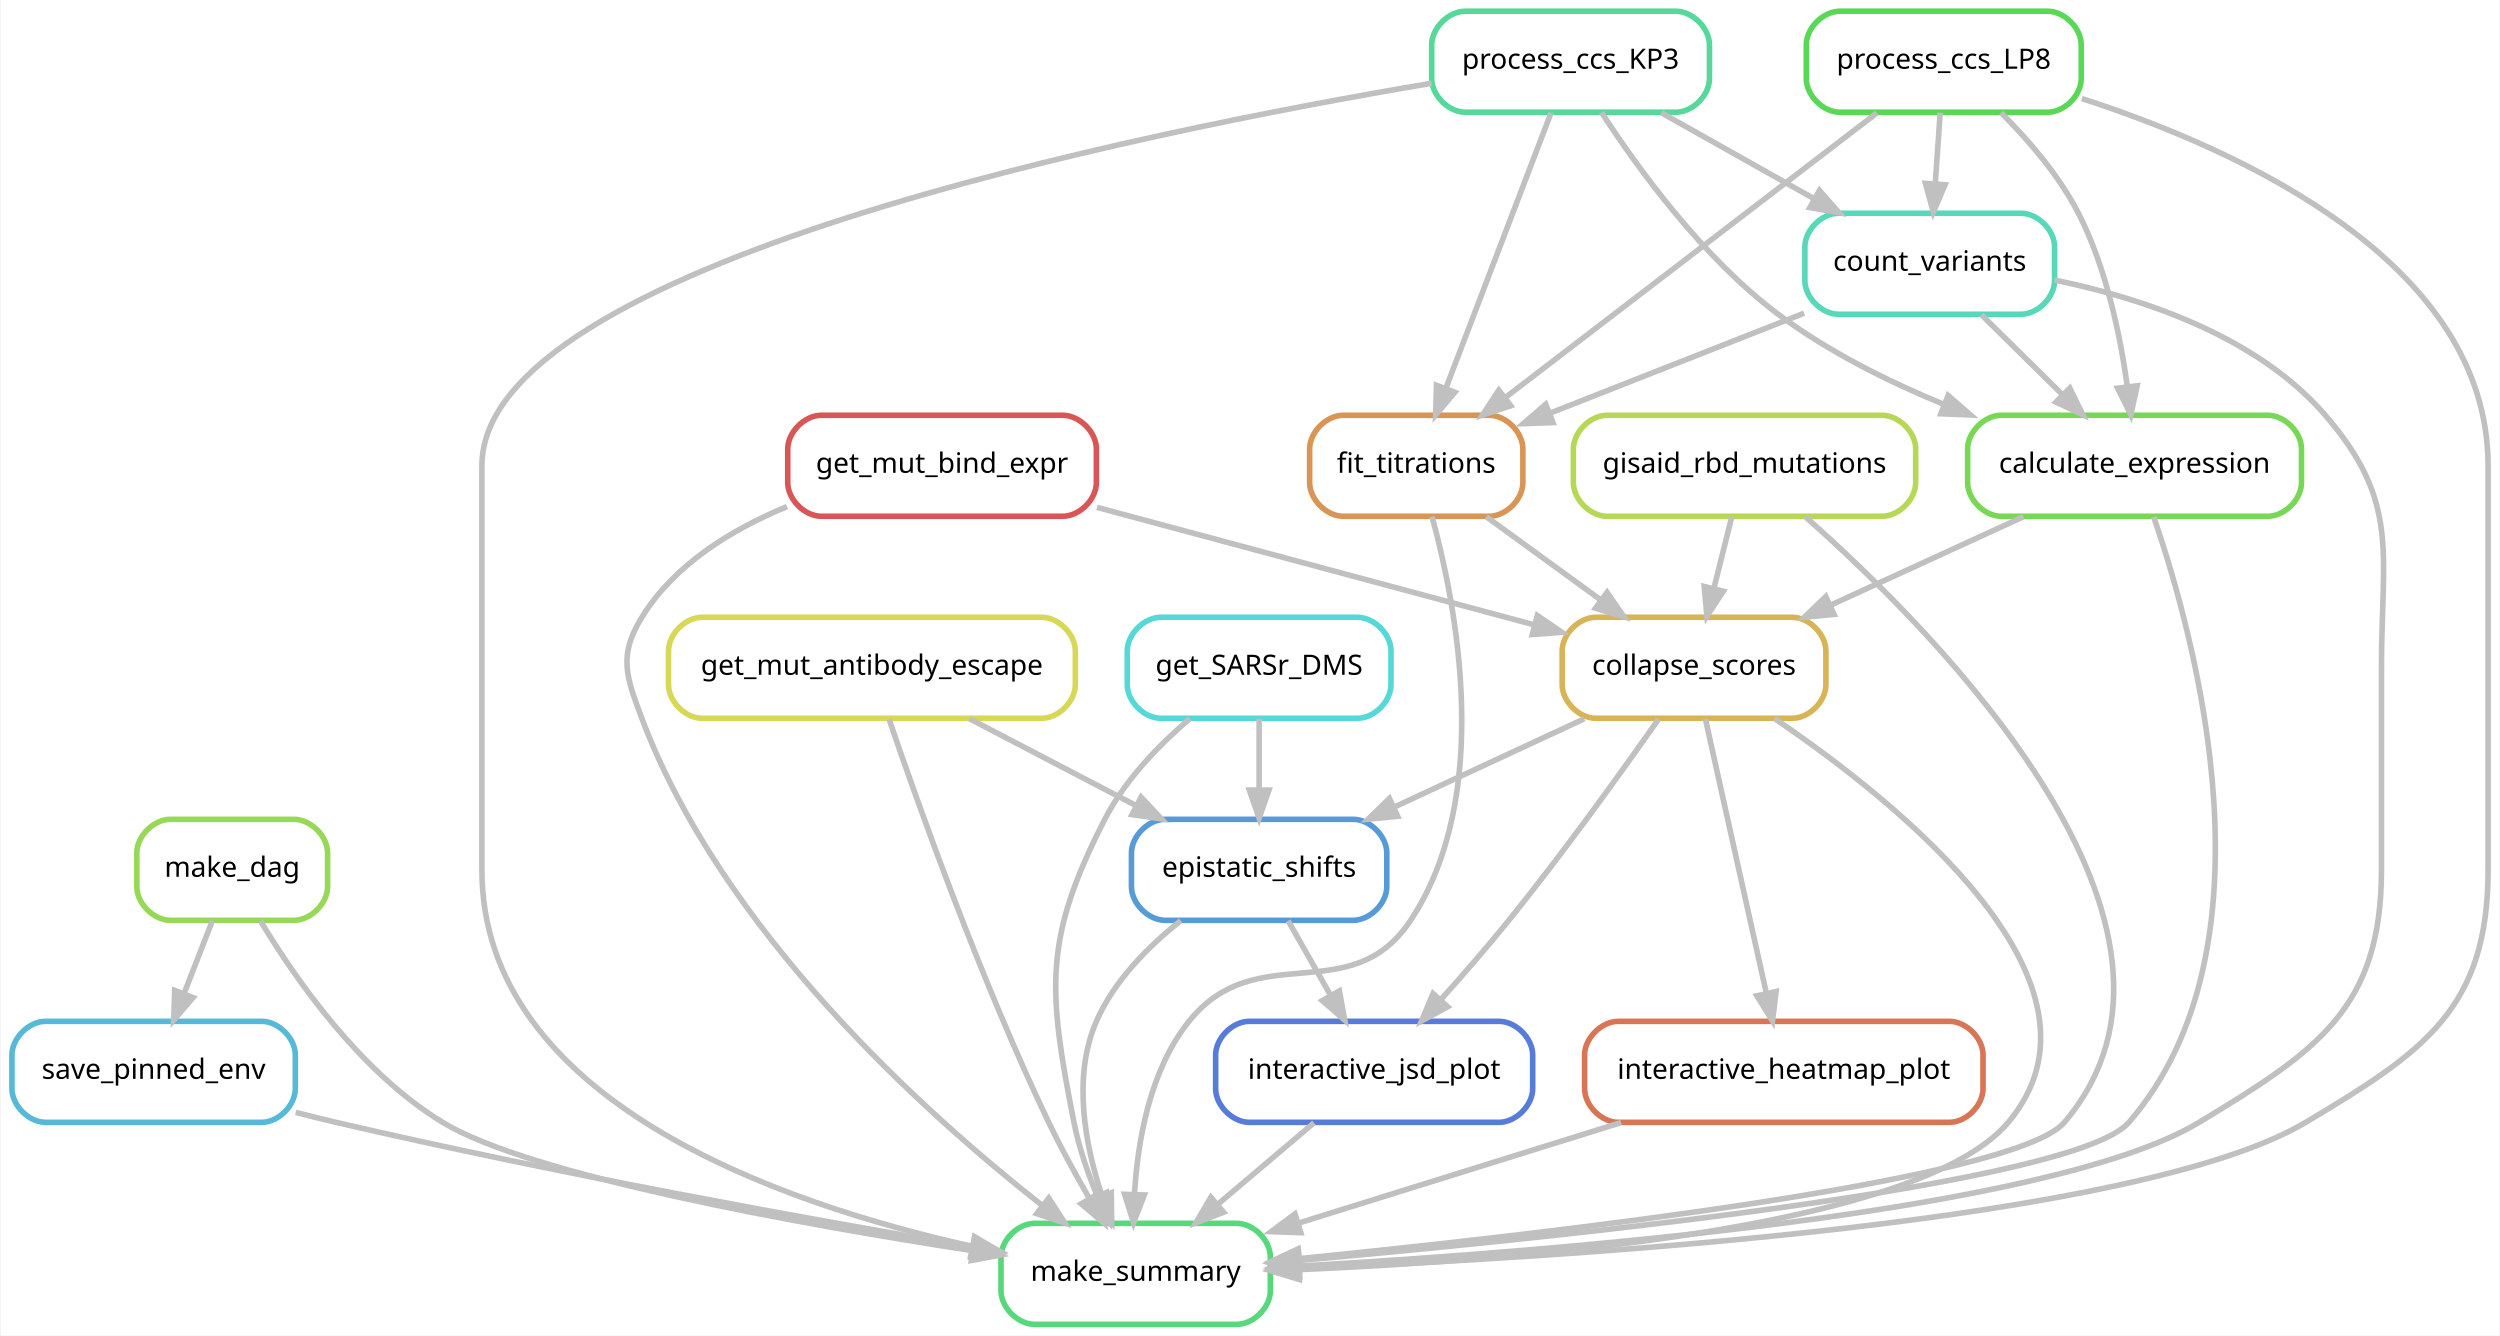
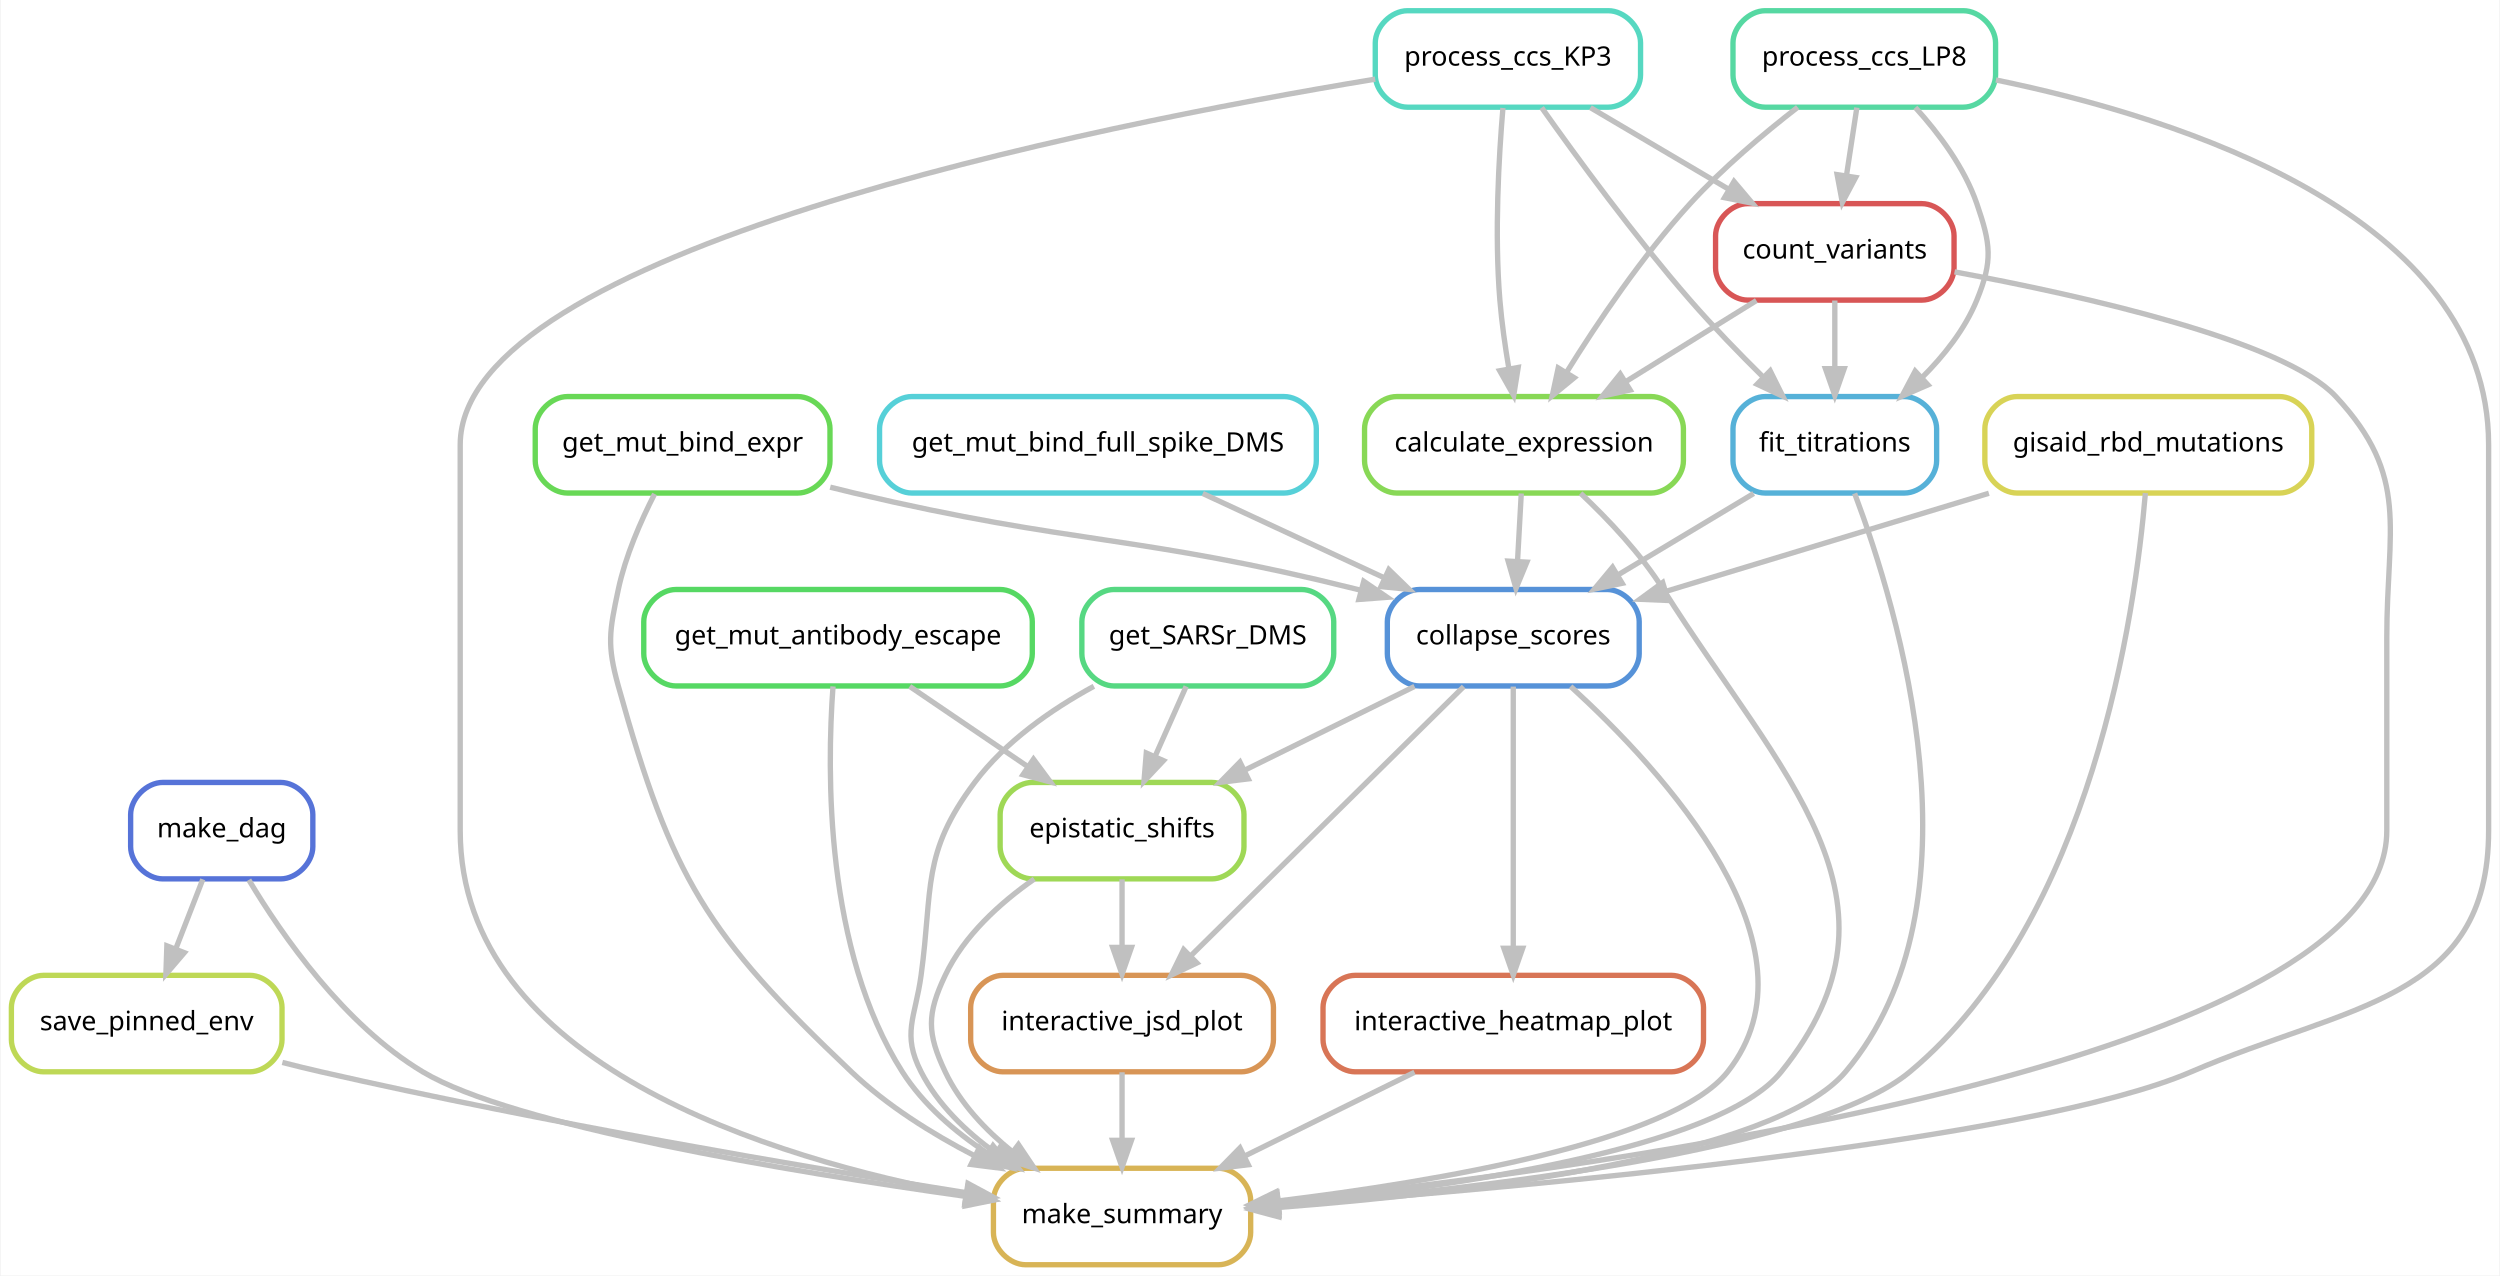
- <svg xmlns="http://www.w3.org/2000/svg" width="891pt" height="476pt" viewBox="0.00 0.00 890.50 476.00">
+ <svg xmlns="http://www.w3.org/2000/svg" width="933pt" height="476pt" viewBox="0.00 0.00 932.50 476.00">
  <g id="graph0" class="graph" transform="scale(1 1) rotate(0) translate(4 472)">
-     <polygon fill="#ffffff" stroke="transparent" points="-4,4 -4,-472 886.5,-472 886.5,4 -4,4" />
+     <polygon fill="#ffffff" stroke="transparent" points="-4,4 -4,-472 928.5,-472 928.5,4 -4,4" />
    <g id="node1" class="node">
-       <path fill="none" stroke="#56d87b" stroke-width="2" d="M436.5,-36C436.5,-36 364.5,-36 364.5,-36 358.5,-36 352.5,-30 352.5,-24 352.5,-24 352.5,-12 352.5,-12 352.5,-6 358.5,0 364.5,0 364.5,0 436.5,0 436.5,0 442.5,0 448.5,-6 448.5,-12 448.5,-12 448.5,-24 448.5,-24 448.5,-30 442.5,-36 436.5,-36" />
-       <text text-anchor="middle" x="400.5" y="-15.5" font-family="sans" font-size="10.00" fill="#000000">make_summary</text>
+       <path fill="none" stroke="#d8b456" stroke-width="2" d="M450.5,-36C450.5,-36 378.5,-36 378.5,-36 372.5,-36 366.5,-30 366.5,-24 366.5,-24 366.5,-12 366.5,-12 366.5,-6 372.5,0 378.5,0 378.5,0 450.5,0 450.5,0 456.5,0 462.5,-6 462.5,-12 462.5,-12 462.5,-24 462.5,-24 462.5,-30 456.5,-36 450.5,-36" />
+       <text text-anchor="middle" x="414.5" y="-15.5" font-family="sans" font-size="10.00" fill="#000000">make_summary</text>
    </g>
    <g id="node2" class="node">
-       <path fill="none" stroke="#97d856" stroke-width="2" d="M100.5,-180C100.5,-180 56.5,-180 56.5,-180 50.5,-180 44.5,-174 44.5,-168 44.5,-168 44.5,-156 44.5,-156 44.5,-150 50.5,-144 56.5,-144 56.5,-144 100.5,-144 100.5,-144 106.5,-144 112.5,-150 112.5,-156 112.5,-156 112.5,-168 112.5,-168 112.5,-174 106.5,-180 100.5,-180" />
+       <path fill="none" stroke="#5673d8" stroke-width="2" d="M100.5,-180C100.5,-180 56.5,-180 56.5,-180 50.5,-180 44.5,-174 44.5,-168 44.5,-168 44.5,-156 44.5,-156 44.5,-150 50.5,-144 56.5,-144 56.5,-144 100.5,-144 100.5,-144 106.5,-144 112.5,-150 112.5,-156 112.5,-156 112.5,-168 112.5,-168 112.5,-174 106.5,-180 100.5,-180" />
      <text text-anchor="middle" x="78.5" y="-159.5" font-family="sans" font-size="10.00" fill="#000000">make_dag</text>
    </g>
    <g id="edge1" class="edge">
-       <path fill="none" stroke="#c0c0c0" stroke-width="2" d="M88.64,-143.693C101.12,-122.951 124.292,-89.733 153.5,-72 184.688,-53.065 279.533,-35.95 342.205,-26.276" />
-       <polygon fill="#c0c0c0" stroke="#c0c0c0" stroke-width="2" points="342.997,-29.696 352.356,-24.731 341.943,-22.776 342.997,-29.696" />
+       <path fill="none" stroke="#c0c0c0" stroke-width="2" d="M88.605,-143.635C101.052,-122.838 124.193,-89.569 153.5,-72 187.028,-51.901 289.992,-34.81 356.13,-25.512" />
+       <polygon fill="#c0c0c0" stroke="#c0c0c0" stroke-width="2" points="356.988,-28.927 366.413,-24.087 356.027,-21.993 356.988,-28.927" />
    </g>
    <g id="node3" class="node">
-       <path fill="none" stroke="#56b9d8" stroke-width="2" d="M89,-108C89,-108 12,-108 12,-108 6,-108 0,-102 0,-96 0,-96 0,-84 0,-84 0,-78 6,-72 12,-72 12,-72 89,-72 89,-72 95,-72 101,-78 101,-84 101,-84 101,-96 101,-96 101,-102 95,-108 89,-108" />
+       <path fill="none" stroke="#bed856" stroke-width="2" d="M89,-108C89,-108 12,-108 12,-108 6,-108 0,-102 0,-96 0,-96 0,-84 0,-84 0,-78 6,-72 12,-72 12,-72 89,-72 89,-72 95,-72 101,-78 101,-84 101,-84 101,-96 101,-96 101,-102 95,-108 89,-108" />
      <text text-anchor="middle" x="50.5" y="-87.5" font-family="sans" font-size="10.00" fill="#000000">save_pinned_env</text>
    </g>
    <g id="edge16" class="edge">
      <path fill="none" stroke="#c0c0c0" stroke-width="2" d="M71.434,-143.831C68.374,-135.962 64.722,-126.571 61.332,-117.853" />
      <polygon fill="#c0c0c0" stroke="#c0c0c0" stroke-width="2" points="64.547,-116.465 57.661,-108.413 58.023,-119.002 64.547,-116.465" />
    </g>
    <g id="edge2" class="edge">
-       <path fill="none" stroke="#c0c0c0" stroke-width="2" d="M101.138,-75.54C105.979,-74.29 110.824,-73.088 115.5,-72 193.465,-53.852 284.49,-37.421 342.297,-27.573" />
-       <polygon fill="#c0c0c0" stroke="#c0c0c0" stroke-width="2" points="343.066,-30.992 352.34,-25.871 341.896,-24.091 343.066,-30.992" />
+       <path fill="none" stroke="#c0c0c0" stroke-width="2" d="M101.128,-75.498C105.971,-74.256 110.82,-73.068 115.5,-72 198.509,-53.052 295.709,-36.531 356.204,-26.908" />
+       <polygon fill="#c0c0c0" stroke="#c0c0c0" stroke-width="2" points="356.994,-30.327 366.325,-25.308 355.901,-23.413 356.994,-30.327" />
    </g>
    <g id="node4" class="node">
-       <path fill="none" stroke="#d85656" stroke-width="2" d="M374.5,-324C374.5,-324 288.5,-324 288.5,-324 282.5,-324 276.5,-318 276.5,-312 276.5,-312 276.5,-300 276.5,-300 276.5,-294 282.5,-288 288.5,-288 288.5,-288 374.5,-288 374.5,-288 380.5,-288 386.5,-294 386.5,-300 386.5,-300 386.5,-312 386.5,-312 386.5,-318 380.5,-324 374.5,-324" />
-       <text text-anchor="middle" x="331.5" y="-303.5" font-family="sans" font-size="10.00" fill="#000000">get_mut_bind_expr</text>
+       <path fill="none" stroke="#68d856" stroke-width="2" d="M293.5,-324C293.5,-324 207.5,-324 207.5,-324 201.5,-324 195.5,-318 195.5,-312 195.5,-312 195.5,-300 195.5,-300 195.5,-294 201.5,-288 207.5,-288 207.5,-288 293.5,-288 293.5,-288 299.5,-288 305.5,-294 305.5,-300 305.5,-300 305.5,-312 305.5,-312 305.5,-318 299.5,-324 293.5,-324" />
+       <text text-anchor="middle" x="250.5" y="-303.5" font-family="sans" font-size="10.00" fill="#000000">get_mut_bind_expr</text>
    </g>
    <g id="edge3" class="edge">
-       <path fill="none" stroke="#c0c0c0" stroke-width="2" d="M276.25,-291.454C256.393,-283.271 236.061,-270.784 224.5,-252 216.114,-238.374 218.872,-230.978 224.5,-216 252.784,-140.724 324.531,-75.912 367.178,-42.385" />
-       <polygon fill="#c0c0c0" stroke="#c0c0c0" stroke-width="2" points="369.531,-44.99 375.298,-36.102 365.248,-39.453 369.531,-44.99" />
+       <path fill="none" stroke="#c0c0c0" stroke-width="2" d="M240.044,-287.661C234.854,-277.503 229.141,-264.444 226.5,-252 223.179,-236.349 222.206,-231.413 226.5,-216 246.57,-143.97 259.258,-123.467 313.5,-72 326.703,-59.472 343.377,-49 359.352,-40.714" />
+       <polygon fill="#c0c0c0" stroke="#c0c0c0" stroke-width="2" points="361.252,-43.678 368.645,-36.089 358.133,-37.411 361.252,-43.678" />
    </g>
    <g id="node12" class="node">
-       <path fill="none" stroke="#d8b456" stroke-width="2" d="M634.5,-252C634.5,-252 564.5,-252 564.5,-252 558.5,-252 552.5,-246 552.5,-240 552.5,-240 552.5,-228 552.5,-228 552.5,-222 558.5,-216 564.5,-216 564.5,-216 634.5,-216 634.5,-216 640.5,-216 646.5,-222 646.5,-228 646.5,-228 646.5,-240 646.5,-240 646.5,-246 640.5,-252 634.5,-252" />
-       <text text-anchor="middle" x="599.5" y="-231.5" font-family="sans" font-size="10.00" fill="#000000">collapse_scores</text>
+       <path fill="none" stroke="#5692d8" stroke-width="2" d="M595.5,-252C595.5,-252 525.5,-252 525.5,-252 519.5,-252 513.5,-246 513.5,-240 513.5,-240 513.5,-228 513.5,-228 513.5,-222 519.5,-216 525.5,-216 525.5,-216 595.5,-216 595.5,-216 601.5,-216 607.5,-222 607.5,-228 607.5,-228 607.5,-240 607.5,-240 607.5,-246 601.5,-252 595.5,-252" />
+       <text text-anchor="middle" x="560.5" y="-231.5" font-family="sans" font-size="10.00" fill="#000000">collapse_scores</text>
    </g>
    <g id="edge27" class="edge">
-       <path fill="none" stroke="#c0c0c0" stroke-width="2" d="M386.705,-291.169C432.244,-278.935 496.613,-261.641 542.609,-249.284" />
-       <polygon fill="#c0c0c0" stroke="#c0c0c0" stroke-width="2" points="543.673,-252.623 552.422,-246.648 541.856,-245.862 543.673,-252.623" />
+       <path fill="none" stroke="#c0c0c0" stroke-width="2" d="M305.581,-290.188C308.591,-289.424 311.579,-288.689 314.5,-288 397.301,-268.466 419.968,-272.64 502.5,-252 502.836,-251.916 503.172,-251.831 503.51,-251.746" />
+       <polygon fill="#c0c0c0" stroke="#c0c0c0" stroke-width="2" points="504.706,-255.049 513.46,-249.081 502.895,-248.287 504.706,-255.049" />
    </g>
    <g id="node5" class="node">
-       <path fill="none" stroke="#d6d856" stroke-width="2" d="M367,-252C367,-252 246,-252 246,-252 240,-252 234,-246 234,-240 234,-240 234,-228 234,-228 234,-222 240,-216 246,-216 246,-216 367,-216 367,-216 373,-216 379,-222 379,-228 379,-228 379,-240 379,-240 379,-246 373,-252 367,-252" />
-       <text text-anchor="middle" x="306.5" y="-231.5" font-family="sans" font-size="10.00" fill="#000000">get_mut_antibody_escape</text>
+       <path fill="none" stroke="#56d863" stroke-width="2" d="M369,-252C369,-252 248,-252 248,-252 242,-252 236,-246 236,-240 236,-240 236,-228 236,-228 236,-222 242,-216 248,-216 248,-216 369,-216 369,-216 375,-216 381,-222 381,-228 381,-228 381,-240 381,-240 381,-246 375,-252 369,-252" />
+       <text text-anchor="middle" x="308.5" y="-231.5" font-family="sans" font-size="10.00" fill="#000000">get_mut_antibody_escape</text>
    </g>
    <g id="edge4" class="edge">
-       <path fill="none" stroke="#c0c0c0" stroke-width="2" d="M312.624,-215.645C323.002,-185.211 345.287,-122.638 369.5,-72 373.815,-62.976 379.06,-53.42 384,-44.897" />
-       <polygon fill="#c0c0c0" stroke="#c0c0c0" stroke-width="2" points="387.109,-46.516 389.182,-36.126 381.082,-42.956 387.109,-46.516" />
+       <path fill="none" stroke="#c0c0c0" stroke-width="2" d="M306.633,-215.829C304.293,-184.014 303.603,-117.306 332.5,-72 340.318,-59.742 352.03,-49.657 364.173,-41.659" />
+       <polygon fill="#c0c0c0" stroke="#c0c0c0" stroke-width="2" points="366.358,-44.424 373.041,-36.202 362.69,-38.462 366.358,-44.424" />
+     </g>
+     <g id="node15" class="node">
+       <path fill="none" stroke="#9fd856" stroke-width="2" d="M448,-180C448,-180 381,-180 381,-180 375,-180 369,-174 369,-168 369,-168 369,-156 369,-156 369,-150 375,-144 381,-144 381,-144 448,-144 448,-144 454,-144 460,-150 460,-156 460,-156 460,-168 460,-168 460,-174 454,-180 448,-180" />
+       <text text-anchor="middle" x="414.5" y="-159.5" font-family="sans" font-size="10.00" fill="#000000">epistatic_shifts</text>
+     </g>
+     <g id="edge31" class="edge">
+       <path fill="none" stroke="#c0c0c0" stroke-width="2" d="M335.248,-215.831C348.555,-206.793 364.816,-195.748 379.137,-186.02" />
+       <polygon fill="#c0c0c0" stroke="#c0c0c0" stroke-width="2" points="381.455,-188.677 387.76,-180.163 377.522,-182.886 381.455,-188.677" />
+     </g>
+     <g id="node6" class="node">
+       <path fill="none" stroke="#56d882" stroke-width="2" d="M481.5,-252C481.5,-252 411.5,-252 411.5,-252 405.5,-252 399.5,-246 399.5,-240 399.5,-240 399.5,-228 399.5,-228 399.5,-222 405.5,-216 411.5,-216 411.5,-216 481.5,-216 481.5,-216 487.5,-216 493.5,-222 493.5,-228 493.5,-228 493.5,-240 493.5,-240 493.5,-246 487.5,-252 481.5,-252" />
+       <text text-anchor="middle" x="446.5" y="-231.5" font-family="sans" font-size="10.00" fill="#000000">get_SARSr_DMS</text>
+     </g>
+     <g id="edge5" class="edge">
+       <path fill="none" stroke="#c0c0c0" stroke-width="2" d="M403.984,-215.884C387.977,-207.153 370.907,-195.221 359.5,-180 339.583,-153.423 343.986,-140.907 339.5,-108 337.339,-92.147 332.206,-86.24 339.5,-72 345.737,-59.824 356.139,-49.768 367.241,-41.771" />
+       <polygon fill="#c0c0c0" stroke="#c0c0c0" stroke-width="2" points="369.432,-44.517 375.809,-36.056 365.547,-38.694 369.432,-44.517" />
+     </g>
+     <g id="edge32" class="edge">
+       <path fill="none" stroke="#c0c0c0" stroke-width="2" d="M438.425,-215.831C434.89,-207.877 430.664,-198.369 426.754,-189.572" />
+       <polygon fill="#c0c0c0" stroke="#c0c0c0" stroke-width="2" points="429.943,-188.13 422.684,-180.413 423.547,-190.973 429.943,-188.13" />
+     </g>
+     <g id="node7" class="node">
+       <path fill="none" stroke="#56d8c1" stroke-width="2" d="M596,-468C596,-468 521,-468 521,-468 515,-468 509,-462 509,-456 509,-456 509,-444 509,-444 509,-438 515,-432 521,-432 521,-432 596,-432 596,-432 602,-432 608,-438 608,-444 608,-444 608,-456 608,-456 608,-462 602,-468 596,-468" />
+       <text text-anchor="middle" x="558.5" y="-447.5" font-family="sans" font-size="10.00" fill="#000000">process_ccs_KP3</text>
+     </g>
+     <g id="edge6" class="edge">
+       <path fill="none" stroke="#c0c0c0" stroke-width="2" d="M508.98,-442.467C403.767,-425.066 167.5,-377.978 167.5,-306 167.5,-306 167.5,-306 167.5,-162 167.5,-75.007 283.262,-39.636 356.286,-25.977" />
+       <polygon fill="#c0c0c0" stroke="#c0c0c0" stroke-width="2" points="357.06,-29.394 366.29,-24.191 355.83,-22.503 357.06,-29.394" />
+     </g>
+     <g id="node9" class="node">
+       <path fill="none" stroke="#d85656" stroke-width="2" d="M713,-396C713,-396 648,-396 648,-396 642,-396 636,-390 636,-384 636,-384 636,-372 636,-372 636,-366 642,-360 648,-360 648,-360 713,-360 713,-360 719,-360 725,-366 725,-372 725,-372 725,-384 725,-384 725,-390 719,-396 713,-396" />
+       <text text-anchor="middle" x="680.5" y="-375.5" font-family="sans" font-size="10.00" fill="#000000">count_variants</text>
+     </g>
+     <g id="edge17" class="edge">
+       <path fill="none" stroke="#c0c0c0" stroke-width="2" d="M589.286,-431.831C604.89,-422.622 624.024,-411.33 640.73,-401.471" />
+       <polygon fill="#c0c0c0" stroke="#c0c0c0" stroke-width="2" points="642.891,-404.26 649.724,-396.163 639.333,-398.231 642.891,-404.26" />
+     </g>
+     <g id="node10" class="node">
+       <path fill="none" stroke="#56b1d8" stroke-width="2" d="M706.5,-324C706.5,-324 654.5,-324 654.5,-324 648.5,-324 642.5,-318 642.5,-312 642.5,-312 642.5,-300 642.5,-300 642.5,-294 648.5,-288 654.5,-288 654.5,-288 706.5,-288 706.5,-288 712.5,-288 718.5,-294 718.5,-300 718.5,-300 718.5,-312 718.5,-312 718.5,-318 712.5,-324 706.5,-324" />
+       <text text-anchor="middle" x="680.5" y="-303.5" font-family="sans" font-size="10.00" fill="#000000">fit_titrations</text>
+     </g>
+     <g id="edge19" class="edge">
+       <path fill="none" stroke="#c0c0c0" stroke-width="2" d="M571.091,-431.842C584.241,-413.248 605.8,-383.782 626.5,-360 635.001,-350.234 644.874,-340.061 653.835,-331.212" />
+       <polygon fill="#c0c0c0" stroke="#c0c0c0" stroke-width="2" points="656.383,-333.616 661.098,-324.129 651.496,-328.605 656.383,-333.616" />
+     </g>
+     <g id="node11" class="node">
+       <path fill="none" stroke="#88d856" stroke-width="2" d="M612,-324C612,-324 517,-324 517,-324 511,-324 505,-318 505,-312 505,-312 505,-300 505,-300 505,-294 511,-288 517,-288 517,-288 612,-288 612,-288 618,-288 624,-294 624,-300 624,-300 624,-312 624,-312 624,-318 618,-324 612,-324" />
+       <text text-anchor="middle" x="564.5" y="-303.5" font-family="sans" font-size="10.00" fill="#000000">calculate_expression</text>
+     </g>
+     <g id="edge22" class="edge">
+       <path fill="none" stroke="#c0c0c0" stroke-width="2" d="M556.651,-431.698C555.104,-413.491 553.45,-384.773 555.5,-360 556.194,-351.608 557.486,-342.558 558.879,-334.309" />
+       <polygon fill="#c0c0c0" stroke="#c0c0c0" stroke-width="2" points="562.335,-334.861 560.659,-324.4 555.446,-333.623 562.335,-334.861" />
+     </g>
+     <g id="node8" class="node">
+       <path fill="none" stroke="#56d8a2" stroke-width="2" d="M728.5,-468C728.5,-468 654.5,-468 654.5,-468 648.5,-468 642.5,-462 642.5,-456 642.5,-456 642.5,-444 642.5,-444 642.5,-438 648.5,-432 654.5,-432 654.5,-432 728.5,-432 728.5,-432 734.5,-432 740.5,-438 740.5,-444 740.5,-444 740.5,-456 740.5,-456 740.5,-462 734.5,-468 728.5,-468" />
+       <text text-anchor="middle" x="691.5" y="-447.5" font-family="sans" font-size="10.00" fill="#000000">process_ccs_LP8</text>
+     </g>
+     <g id="edge7" class="edge">
+       <path fill="none" stroke="#c0c0c0" stroke-width="2" d="M740.629,-442.152C808.988,-428.115 924.5,-391.715 924.5,-306 924.5,-306 924.5,-306 924.5,-162 924.5,-98.488 871.801,-97.195 813.5,-72 753.524,-46.081 568.38,-29.221 472.852,-22.011" />
+       <polygon fill="#c0c0c0" stroke="#c0c0c0" stroke-width="2" points="473.009,-18.513 462.777,-21.261 472.49,-25.493 473.009,-18.513" />
+     </g>
+     <g id="edge18" class="edge">
+       <path fill="none" stroke="#c0c0c0" stroke-width="2" d="M688.724,-431.831C687.548,-424.131 686.149,-414.974 684.841,-406.417" />
+       <polygon fill="#c0c0c0" stroke="#c0c0c0" stroke-width="2" points="688.283,-405.77 683.313,-396.413 681.364,-406.827 688.283,-405.77" />
+     </g>
+     <g id="edge20" class="edge">
+       <path fill="none" stroke="#c0c0c0" stroke-width="2" d="M710.55,-431.886C719.357,-422.188 728.875,-409.481 733.5,-396 738.693,-380.866 739.554,-374.81 733.5,-360 729.041,-349.091 721.197,-339.195 712.89,-330.943" />
+       <polygon fill="#c0c0c0" stroke="#c0c0c0" stroke-width="2" points="715.255,-328.364 705.543,-324.13 710.495,-333.497 715.255,-328.364" />
+     </g>
+     <g id="edge23" class="edge">
+       <path fill="none" stroke="#c0c0c0" stroke-width="2" d="M666.641,-431.963C653.902,-422.096 638.574,-409.213 626.5,-396 608.681,-376.5 591.907,-351.593 580.311,-332.926" />
+       <polygon fill="#c0c0c0" stroke="#c0c0c0" stroke-width="2" points="583.251,-331.025 575.052,-324.314 577.277,-334.673 583.251,-331.025" />
+     </g>
+     <g id="edge8" class="edge">
+       <path fill="none" stroke="#c0c0c0" stroke-width="2" d="M725.186,-370.533C774.123,-361.45 848.233,-344.729 867.5,-324 895.332,-294.056 886.5,-274.882 886.5,-234 886.5,-234 886.5,-234 886.5,-162 886.5,-76.482 599.457,-36.771 473.063,-23.431" />
+       <polygon fill="#c0c0c0" stroke="#c0c0c0" stroke-width="2" points="473.101,-19.916 462.794,-22.368 472.381,-26.879 473.101,-19.916" />
+     </g>
+     <g id="edge21" class="edge">
+       <path fill="none" stroke="#c0c0c0" stroke-width="2" d="M680.5,-359.831C680.5,-352.131 680.5,-342.974 680.5,-334.417" />
+       <polygon fill="#c0c0c0" stroke="#c0c0c0" stroke-width="2" points="684,-334.413 680.5,-324.413 677,-334.413 684,-334.413" />
+     </g>
+     <g id="edge24" class="edge">
+       <path fill="none" stroke="#c0c0c0" stroke-width="2" d="M651.228,-359.831C636.391,-350.622 618.198,-339.33 602.314,-329.471" />
+       <polygon fill="#c0c0c0" stroke="#c0c0c0" stroke-width="2" points="604.105,-326.463 593.762,-324.163 600.413,-332.41 604.105,-326.463" />
+     </g>
+     <g id="edge9" class="edge">
+       <path fill="none" stroke="#c0c0c0" stroke-width="2" d="M687.901,-287.853C704.167,-244.705 737.542,-134.898 684.5,-72 657.844,-40.391 543.921,-26.843 472.845,-21.381" />
+       <polygon fill="#c0c0c0" stroke="#c0c0c0" stroke-width="2" points="472.915,-17.876 462.685,-20.632 472.4,-24.857 472.915,-17.876" />
+     </g>
+     <g id="edge25" class="edge">
+       <path fill="none" stroke="#c0c0c0" stroke-width="2" d="M650.219,-287.831C634.87,-278.622 616.05,-267.33 599.618,-257.471" />
+       <polygon fill="#c0c0c0" stroke="#c0c0c0" stroke-width="2" points="601.147,-254.307 590.771,-252.163 597.546,-260.309 601.147,-254.307" />
+     </g>
+     <g id="edge10" class="edge">
+       <path fill="none" stroke="#c0c0c0" stroke-width="2" d="M585.622,-287.9C596.023,-278.113 608.099,-265.32 616.5,-252 660.431,-182.34 712.115,-136.174 660.5,-72 637.381,-43.256 537.879,-28.945 472.72,-22.527" />
+       <polygon fill="#c0c0c0" stroke="#c0c0c0" stroke-width="2" points="472.861,-19.025 462.574,-21.564 472.199,-25.993 472.861,-19.025" />
+     </g>
+     <g id="edge26" class="edge">
+       <path fill="none" stroke="#c0c0c0" stroke-width="2" d="M563.491,-287.831C563.063,-280.131 562.554,-270.974 562.079,-262.417" />
+       <polygon fill="#c0c0c0" stroke="#c0c0c0" stroke-width="2" points="565.572,-262.204 561.523,-252.413 558.583,-262.592 565.572,-262.204" />
+     </g>
+     <g id="edge11" class="edge">
+       <path fill="none" stroke="#c0c0c0" stroke-width="2" d="M581.893,-215.832C616.443,-184.309 677.131,-118.414 640.5,-72 619.946,-45.957 532.506,-31.087 472.615,-23.784" />
+       <polygon fill="#c0c0c0" stroke="#c0c0c0" stroke-width="2" points="472.857,-20.288 462.516,-22.592 472.037,-27.24 472.857,-20.288" />
+     </g>
+     <g id="edge30" class="edge">
+       <path fill="none" stroke="#c0c0c0" stroke-width="2" d="M523.658,-215.831C504.392,-206.33 480.63,-194.612 460.201,-184.537" />
+       <polygon fill="#c0c0c0" stroke="#c0c0c0" stroke-width="2" points="461.594,-181.322 451.077,-180.038 458.498,-187.6 461.594,-181.322" />
+     </g>
+     <g id="node16" class="node">
+       <path fill="none" stroke="#d89556" stroke-width="2" d="M459,-108C459,-108 370,-108 370,-108 364,-108 358,-102 358,-96 358,-96 358,-84 358,-84 358,-78 364,-72 370,-72 370,-72 459,-72 459,-72 465,-72 471,-78 471,-84 471,-84 471,-96 471,-96 471,-102 465,-108 459,-108" />
+       <text text-anchor="middle" x="414.5" y="-87.5" font-family="sans" font-size="10.00" fill="#000000">interactive_jsd_plot</text>
+     </g>
+     <g id="edge33" class="edge">
+       <path fill="none" stroke="#c0c0c0" stroke-width="2" d="M542.009,-215.762C516.229,-190.335 469.377,-144.125 440.209,-115.357" />
+       <polygon fill="#c0c0c0" stroke="#c0c0c0" stroke-width="2" points="442.418,-112.62 432.841,-108.09 437.503,-117.604 442.418,-112.62" />
+     </g>
+     <g id="node17" class="node">
+       <path fill="none" stroke="#d87556" stroke-width="2" d="M619.5,-108C619.5,-108 501.5,-108 501.5,-108 495.5,-108 489.5,-102 489.5,-96 489.5,-96 489.5,-84 489.5,-84 489.5,-78 495.5,-72 501.5,-72 501.5,-72 619.5,-72 619.5,-72 625.5,-72 631.5,-78 631.5,-84 631.5,-84 631.5,-96 631.5,-96 631.5,-102 625.5,-108 619.5,-108" />
+       <text text-anchor="middle" x="560.5" y="-87.5" font-family="sans" font-size="10.00" fill="#000000">interactive_heatmap_plot</text>
+     </g>
+     <g id="edge35" class="edge">
+       <path fill="none" stroke="#c0c0c0" stroke-width="2" d="M560.5,-215.762C560.5,-191.201 560.5,-147.247 560.5,-118.354" />
+       <polygon fill="#c0c0c0" stroke="#c0c0c0" stroke-width="2" points="564,-118.09 560.5,-108.09 557,-118.09 564,-118.09" />
+     </g>
+     <g id="node13" class="node">
+       <path fill="none" stroke="#56d0d8" stroke-width="2" d="M475,-324C475,-324 336,-324 336,-324 330,-324 324,-318 324,-312 324,-312 324,-300 324,-300 324,-294 330,-288 336,-288 336,-288 475,-288 475,-288 481,-288 487,-294 487,-300 487,-300 487,-312 487,-312 487,-318 481,-324 475,-324" />
+       <text text-anchor="middle" x="405.5" y="-303.5" font-family="sans" font-size="10.00" fill="#000000">get_mut_bind_full_spike_DMS</text>
+     </g>
+     <g id="edge28" class="edge">
+       <path fill="none" stroke="#c0c0c0" stroke-width="2" d="M444.613,-287.831C465.251,-278.245 490.748,-266.401 512.567,-256.265" />
+       <polygon fill="#c0c0c0" stroke="#c0c0c0" stroke-width="2" points="514.073,-259.425 521.668,-252.038 511.124,-253.077 514.073,-259.425" />
    </g>
    <g id="node14" class="node">
-       <path fill="none" stroke="#569ad8" stroke-width="2" d="M478,-180C478,-180 411,-180 411,-180 405,-180 399,-174 399,-168 399,-168 399,-156 399,-156 399,-150 405,-144 411,-144 411,-144 478,-144 478,-144 484,-144 490,-150 490,-156 490,-156 490,-168 490,-168 490,-174 484,-180 478,-180" />
-       <text text-anchor="middle" x="444.5" y="-159.5" font-family="sans" font-size="10.00" fill="#000000">epistatic_shifts</text>
-     </g>
-     <g id="edge30" class="edge">
-       <path fill="none" stroke="#c0c0c0" stroke-width="2" d="M341.323,-215.831C359.301,-206.452 381.42,-194.911 400.562,-184.924" />
-       <polygon fill="#c0c0c0" stroke="#c0c0c0" stroke-width="2" points="402.441,-187.892 409.688,-180.163 399.203,-181.685 402.441,-187.892" />
-     </g>
-     <g id="node6" class="node">
-       <path fill="none" stroke="#56d8d8" stroke-width="2" d="M479.5,-252C479.5,-252 409.5,-252 409.5,-252 403.5,-252 397.5,-246 397.5,-240 397.5,-240 397.5,-228 397.5,-228 397.5,-222 403.5,-216 409.5,-216 409.5,-216 479.5,-216 479.5,-216 485.5,-216 491.5,-222 491.5,-228 491.5,-228 491.5,-240 491.5,-240 491.5,-246 485.5,-252 479.5,-252" />
-       <text text-anchor="middle" x="444.5" y="-231.5" font-family="sans" font-size="10.00" fill="#000000">get_SARSr_DMS</text>
-     </g>
-     <g id="edge5" class="edge">
-       <path fill="none" stroke="#c0c0c0" stroke-width="2" d="M419.773,-215.855C408.735,-206.414 396.634,-193.937 389.5,-180 367.516,-137.051 369.225,-119.349 378.5,-72 380.234,-63.146 383.428,-53.912 386.854,-45.636" />
-       <polygon fill="#c0c0c0" stroke="#c0c0c0" stroke-width="2" points="390.076,-47.002 390.909,-36.44 383.672,-44.177 390.076,-47.002" />
-     </g>
-     <g id="edge31" class="edge">
-       <path fill="none" stroke="#c0c0c0" stroke-width="2" d="M444.5,-215.831C444.5,-208.131 444.5,-198.974 444.5,-190.417" />
-       <polygon fill="#c0c0c0" stroke="#c0c0c0" stroke-width="2" points="448,-190.413 444.5,-180.413 441,-190.413 448,-190.413" />
-     </g>
-     <g id="node7" class="node">
-       <path fill="none" stroke="#56d89a" stroke-width="2" d="M593,-468C593,-468 518,-468 518,-468 512,-468 506,-462 506,-456 506,-456 506,-444 506,-444 506,-438 512,-432 518,-432 518,-432 593,-432 593,-432 599,-432 605,-438 605,-444 605,-444 605,-456 605,-456 605,-462 599,-468 593,-468" />
-       <text text-anchor="middle" x="555.5" y="-447.5" font-family="sans" font-size="10.00" fill="#000000">process_ccs_KP3</text>
-     </g>
-     <g id="edge6" class="edge">
-       <path fill="none" stroke="#c0c0c0" stroke-width="2" d="M505.965,-442.329C401.365,-424.731 167.5,-377.402 167.5,-306 167.5,-306 167.5,-306 167.5,-162 167.5,-79.963 273.312,-43.1 342.324,-27.781" />
-       <polygon fill="#c0c0c0" stroke="#c0c0c0" stroke-width="2" points="343.17,-31.179 352.222,-25.674 341.713,-24.333 343.17,-31.179" />
-     </g>
-     <g id="node9" class="node">
-       <path fill="none" stroke="#56d8b9" stroke-width="2" d="M716,-396C716,-396 651,-396 651,-396 645,-396 639,-390 639,-384 639,-384 639,-372 639,-372 639,-366 645,-360 651,-360 651,-360 716,-360 716,-360 722,-360 728,-366 728,-372 728,-372 728,-384 728,-384 728,-390 722,-396 716,-396" />
-       <text text-anchor="middle" x="683.5" y="-375.5" font-family="sans" font-size="10.00" fill="#000000">count_variants</text>
-     </g>
-     <g id="edge17" class="edge">
-       <path fill="none" stroke="#c0c0c0" stroke-width="2" d="M587.8,-431.831C604.323,-422.537 624.619,-411.121 642.261,-401.197" />
-       <polygon fill="#c0c0c0" stroke="#c0c0c0" stroke-width="2" points="644.211,-404.116 651.211,-396.163 640.779,-398.015 644.211,-404.116" />
-     </g>
-     <g id="node10" class="node">
-       <path fill="none" stroke="#d89556" stroke-width="2" d="M526.5,-324C526.5,-324 474.5,-324 474.5,-324 468.5,-324 462.5,-318 462.5,-312 462.5,-312 462.5,-300 462.5,-300 462.5,-294 468.5,-288 474.5,-288 474.5,-288 526.5,-288 526.5,-288 532.5,-288 538.5,-294 538.5,-300 538.5,-300 538.5,-312 538.5,-312 538.5,-318 532.5,-324 526.5,-324" />
-       <text text-anchor="middle" x="500.5" y="-303.5" font-family="sans" font-size="10.00" fill="#000000">fit_titrations</text>
-     </g>
-     <g id="edge19" class="edge">
-       <path fill="none" stroke="#c0c0c0" stroke-width="2" d="M548.534,-431.762C539.071,-406.985 522.069,-362.471 511.039,-333.594" />
-       <polygon fill="#c0c0c0" stroke="#c0c0c0" stroke-width="2" points="514.247,-332.183 507.409,-324.09 507.708,-334.68 514.247,-332.183" />
-     </g>
-     <g id="node11" class="node">
-       <path fill="none" stroke="#78d856" stroke-width="2" d="M804,-324C804,-324 709,-324 709,-324 703,-324 697,-318 697,-312 697,-312 697,-300 697,-300 697,-294 703,-288 709,-288 709,-288 804,-288 804,-288 810,-288 816,-294 816,-300 816,-300 816,-312 816,-312 816,-318 810,-324 804,-324" />
-       <text text-anchor="middle" x="756.5" y="-303.5" font-family="sans" font-size="10.00" fill="#000000">calculate_expression</text>
-     </g>
-     <g id="edge22" class="edge">
-       <path fill="none" stroke="#c0c0c0" stroke-width="2" d="M566.538,-431.909C579.48,-411.987 602.613,-380.116 629.5,-360 647.138,-346.804 668.487,-336.121 688.607,-327.849" />
-       <polygon fill="#c0c0c0" stroke="#c0c0c0" stroke-width="2" points="690.051,-331.041 698.054,-324.099 687.468,-324.535 690.051,-331.041" />
-     </g>
-     <g id="node8" class="node">
-       <path fill="none" stroke="#59d856" stroke-width="2" d="M725.5,-468C725.5,-468 651.5,-468 651.5,-468 645.5,-468 639.5,-462 639.5,-456 639.5,-456 639.5,-444 639.5,-444 639.5,-438 645.5,-432 651.5,-432 651.5,-432 725.5,-432 725.5,-432 731.5,-432 737.5,-438 737.5,-444 737.5,-444 737.5,-456 737.5,-456 737.5,-462 731.5,-468 725.5,-468" />
-       <text text-anchor="middle" x="688.5" y="-447.5" font-family="sans" font-size="10.00" fill="#000000">process_ccs_LP8</text>
-     </g>
-     <g id="edge7" class="edge">
-       <path fill="none" stroke="#c0c0c0" stroke-width="2" d="M737.705,-436.884C795.18,-418.232 882.5,-378.041 882.5,-306 882.5,-306 882.5,-306 882.5,-162 882.5,-112.659 859.895,-97.243 817.5,-72 758.208,-36.696 559.059,-24.085 458.964,-19.904" />
-       <polygon fill="#c0c0c0" stroke="#c0c0c0" stroke-width="2" points="458.853,-16.397 448.72,-19.491 458.571,-23.391 458.853,-16.397" />
-     </g>
-     <g id="edge18" class="edge">
-       <path fill="none" stroke="#c0c0c0" stroke-width="2" d="M687.238,-431.831C686.703,-424.131 686.068,-414.974 685.473,-406.417" />
-       <polygon fill="#c0c0c0" stroke="#c0c0c0" stroke-width="2" points="688.963,-406.147 684.779,-396.413 681.98,-406.632 688.963,-406.147" />
-     </g>
-     <g id="edge20" class="edge">
-       <path fill="none" stroke="#c0c0c0" stroke-width="2" d="M664.69,-431.762C631.07,-406.011 569.619,-358.942 532.178,-330.264" />
-       <polygon fill="#c0c0c0" stroke="#c0c0c0" stroke-width="2" points="534.184,-327.392 524.117,-324.09 529.928,-332.949 534.184,-327.392" />
-     </g>
-     <g id="edge23" class="edge">
-       <path fill="none" stroke="#c0c0c0" stroke-width="2" d="M708.945,-431.819C718.672,-422.105 729.648,-409.402 736.5,-396 746.368,-376.701 751.392,-352.635 753.936,-334.246" />
-       <polygon fill="#c0c0c0" stroke="#c0c0c0" stroke-width="2" points="757.431,-334.503 755.165,-324.154 750.482,-333.657 757.431,-334.503" />
-     </g>
-     <g id="edge8" class="edge">
-       <path fill="none" stroke="#c0c0c0" stroke-width="2" d="M728.014,-372.178C759.462,-365.715 800.185,-352.183 824.5,-324 851.267,-292.975 844.5,-274.976 844.5,-234 844.5,-234 844.5,-234 844.5,-162 844.5,-112.659 821.734,-97.513 779.5,-72 726.723,-40.118 551.357,-26.084 458.827,-20.775" />
-       <polygon fill="#c0c0c0" stroke="#c0c0c0" stroke-width="2" points="458.961,-17.277 448.781,-20.214 458.571,-24.266 458.961,-17.277" />
-     </g>
-     <g id="edge21" class="edge">
-       <path fill="none" stroke="#c0c0c0" stroke-width="2" d="M638.733,-360.387C611.284,-349.587 576.163,-335.769 548.192,-324.764" />
-       <polygon fill="#c0c0c0" stroke="#c0c0c0" stroke-width="2" points="549.208,-321.403 538.621,-320.998 546.645,-327.917 549.208,-321.403" />
-     </g>
-     <g id="edge24" class="edge">
-       <path fill="none" stroke="#c0c0c0" stroke-width="2" d="M701.921,-359.831C710.653,-351.219 721.232,-340.785 730.742,-331.405" />
-       <polygon fill="#c0c0c0" stroke="#c0c0c0" stroke-width="2" points="733.423,-333.677 738.085,-324.163 728.508,-328.693 733.423,-333.677" />
-     </g>
-     <g id="edge9" class="edge">
-       <path fill="none" stroke="#c0c0c0" stroke-width="2" d="M506.128,-287.878C514.899,-255.847 527.955,-188.423 498.5,-144 477.178,-111.842 443.631,-138.108 419.5,-108 405.596,-90.652 401.195,-65.555 400.074,-46.269" />
-       <polygon fill="#c0c0c0" stroke="#c0c0c0" stroke-width="2" points="403.571,-46.119 399.749,-36.238 396.575,-46.346 403.571,-46.119" />
-     </g>
-     <g id="edge25" class="edge">
-       <path fill="none" stroke="#c0c0c0" stroke-width="2" d="M525.482,-287.831C537.793,-278.878 552.811,-267.956 566.094,-258.296" />
-       <polygon fill="#c0c0c0" stroke="#c0c0c0" stroke-width="2" points="568.497,-260.875 574.526,-252.163 564.38,-255.214 568.497,-260.875" />
-     </g>
-     <g id="edge10" class="edge">
-       <path fill="none" stroke="#c0c0c0" stroke-width="2" d="M763.333,-287.759C778.269,-244.403 808.374,-134.175 754.5,-72 735.4,-49.957 554.074,-31.213 458.627,-22.777" />
-       <polygon fill="#c0c0c0" stroke="#c0c0c0" stroke-width="2" points="458.814,-19.28 448.547,-21.896 458.204,-26.254 458.814,-19.28" />
-     </g>
-     <g id="edge26" class="edge">
-       <path fill="none" stroke="#c0c0c0" stroke-width="2" d="M716.882,-287.831C695.978,-278.245 670.152,-266.401 648.051,-256.265" />
-       <polygon fill="#c0c0c0" stroke="#c0c0c0" stroke-width="2" points="649.382,-253.025 638.833,-252.038 646.464,-259.388 649.382,-253.025" />
-     </g>
-     <g id="edge11" class="edge">
-       <path fill="none" stroke="#c0c0c0" stroke-width="2" d="M628.131,-215.948C673.506,-185.157 752.773,-121.057 711.5,-72 679.824,-34.35 539.566,-22.949 458.64,-19.498" />
-       <polygon fill="#c0c0c0" stroke="#c0c0c0" stroke-width="2" points="458.727,-15.999 448.595,-19.097 458.448,-22.993 458.727,-15.999" />
+       <path fill="none" stroke="#d8d356" stroke-width="2" d="M846.5,-324C846.5,-324 748.5,-324 748.5,-324 742.5,-324 736.5,-318 736.5,-312 736.5,-312 736.5,-300 736.5,-300 736.5,-294 742.5,-288 748.5,-288 748.5,-288 846.5,-288 846.5,-288 852.5,-288 858.5,-294 858.5,-300 858.5,-300 858.5,-312 858.5,-312 858.5,-318 852.5,-324 846.5,-324" />
+       <text text-anchor="middle" x="797.5" y="-303.5" font-family="sans" font-size="10.00" fill="#000000">gisaid_rbd_mutations</text>
+     </g>
+     <g id="edge15" class="edge">
+       <path fill="none" stroke="#c0c0c0" stroke-width="2" d="M796.408,-287.982C792.693,-243.646 776.629,-128.747 708.5,-72 673.51,-42.856 548.328,-28.293 473.056,-22.016" />
+       <polygon fill="#c0c0c0" stroke="#c0c0c0" stroke-width="2" points="473.03,-18.502 462.781,-21.184 472.466,-25.479 473.03,-18.502" />
    </g>
    <g id="edge29" class="edge">
-       <path fill="none" stroke="#c0c0c0" stroke-width="2" d="M560.387,-215.831C539.749,-206.245 514.252,-194.401 492.433,-184.266" />
-       <polygon fill="#c0c0c0" stroke="#c0c0c0" stroke-width="2" points="493.876,-181.077 483.332,-180.038 490.927,-187.425 493.876,-181.077" />
-     </g>
-     <g id="node15" class="node">
-       <path fill="none" stroke="#567bd8" stroke-width="2" d="M530,-108C530,-108 441,-108 441,-108 435,-108 429,-102 429,-96 429,-96 429,-84 429,-84 429,-78 435,-72 441,-72 441,-72 530,-72 530,-72 536,-72 542,-78 542,-84 542,-84 542,-96 542,-96 542,-102 536,-108 530,-108" />
-       <text text-anchor="middle" x="485.5" y="-87.5" font-family="sans" font-size="10.00" fill="#000000">interactive_jsd_plot</text>
-     </g>
-     <g id="edge32" class="edge">
-       <path fill="none" stroke="#c0c0c0" stroke-width="2" d="M586.838,-215.696C573.896,-197.24 552.986,-168.112 533.5,-144 525.817,-134.493 517.027,-124.398 509.087,-115.542" />
-       <polygon fill="#c0c0c0" stroke="#c0c0c0" stroke-width="2" points="511.681,-113.192 502.377,-108.123 506.489,-117.888 511.681,-113.192" />
-     </g>
-     <g id="node16" class="node">
-       <path fill="none" stroke="#d87556" stroke-width="2" d="M690.5,-108C690.5,-108 572.5,-108 572.5,-108 566.5,-108 560.5,-102 560.5,-96 560.5,-96 560.5,-84 560.5,-84 560.5,-78 566.5,-72 572.5,-72 572.5,-72 690.5,-72 690.5,-72 696.5,-72 702.5,-78 702.5,-84 702.5,-84 702.5,-96 702.5,-96 702.5,-102 696.5,-108 690.5,-108" />
-       <text text-anchor="middle" x="631.5" y="-87.5" font-family="sans" font-size="10.00" fill="#000000">interactive_heatmap_plot</text>
+       <path fill="none" stroke="#c0c0c0" stroke-width="2" d="M738.001,-287.924C701.153,-276.73 654.086,-262.431 617.679,-251.371" />
+       <polygon fill="#c0c0c0" stroke="#c0c0c0" stroke-width="2" points="618.296,-247.9 607.71,-248.342 616.261,-254.598 618.296,-247.9" />
+     </g>
+     <g id="edge12" class="edge">
+       <path fill="none" stroke="#c0c0c0" stroke-width="2" d="M381.738,-143.945C368.88,-134.975 355.537,-122.85 348.5,-108 341.648,-93.541 341.648,-86.459 348.5,-72 354.053,-60.282 363.532,-50.261 373.6,-42.148" />
+       <polygon fill="#c0c0c0" stroke="#c0c0c0" stroke-width="2" points="375.831,-44.85 381.738,-36.055 371.635,-39.247 375.831,-44.85" />
    </g>
    <g id="edge34" class="edge">
-       <path fill="none" stroke="#c0c0c0" stroke-width="2" d="M603.553,-215.762C609.035,-191.093 618.865,-146.86 625.284,-117.973" />
-       <polygon fill="#c0c0c0" stroke="#c0c0c0" stroke-width="2" points="628.727,-118.611 627.48,-108.09 621.894,-117.092 628.727,-118.611" />
-     </g>
-     <g id="node13" class="node">
-       <path fill="none" stroke="#b6d856" stroke-width="2" d="M666.5,-324C666.5,-324 568.5,-324 568.5,-324 562.5,-324 556.5,-318 556.5,-312 556.5,-312 556.5,-300 556.5,-300 556.5,-294 562.5,-288 568.5,-288 568.5,-288 666.5,-288 666.5,-288 672.5,-288 678.5,-294 678.5,-300 678.5,-300 678.5,-312 678.5,-312 678.5,-318 672.5,-324 666.5,-324" />
-       <text text-anchor="middle" x="617.5" y="-303.5" font-family="sans" font-size="10.00" fill="#000000">gisaid_rbd_mutations</text>
-     </g>
-     <g id="edge15" class="edge">
-       <path fill="none" stroke="#c0c0c0" stroke-width="2" d="M639.171,-287.821C686.501,-245.991 790.33,-141.205 731.5,-72 714.07,-51.496 549.19,-32.444 458.917,-23.441" />
-       <polygon fill="#c0c0c0" stroke="#c0c0c0" stroke-width="2" points="459.12,-19.944 448.825,-22.445 458.433,-26.91 459.12,-19.944" />
-     </g>
-     <g id="edge28" class="edge">
-       <path fill="none" stroke="#c0c0c0" stroke-width="2" d="M612.958,-287.831C611.012,-280.046 608.693,-270.773 606.534,-262.135" />
-       <polygon fill="#c0c0c0" stroke="#c0c0c0" stroke-width="2" points="609.924,-261.266 604.103,-252.413 603.133,-262.964 609.924,-261.266" />
-     </g>
-     <g id="edge12" class="edge">
-       <path fill="none" stroke="#c0c0c0" stroke-width="2" d="M416.539,-143.862C404.946,-134.662 392.76,-122.381 386.5,-108 377.927,-88.304 382.394,-64.169 388.477,-45.852" />
-       <polygon fill="#c0c0c0" stroke="#c0c0c0" stroke-width="2" points="391.808,-46.933 391.949,-36.339 385.232,-44.533 391.808,-46.933" />
-     </g>
-     <g id="edge33" class="edge">
-       <path fill="none" stroke="#c0c0c0" stroke-width="2" d="M454.846,-143.831C459.424,-135.792 464.905,-126.167 469.959,-117.292" />
-       <polygon fill="#c0c0c0" stroke="#c0c0c0" stroke-width="2" points="473.108,-118.835 475.015,-108.413 467.025,-115.371 473.108,-118.835" />
+       <path fill="none" stroke="#c0c0c0" stroke-width="2" d="M414.5,-143.831C414.5,-136.131 414.5,-126.974 414.5,-118.417" />
+       <polygon fill="#c0c0c0" stroke="#c0c0c0" stroke-width="2" points="418,-118.413 414.5,-108.413 411,-118.413 418,-118.413" />
    </g>
    <g id="edge13" class="edge">
-       <path fill="none" stroke="#c0c0c0" stroke-width="2" d="M464.051,-71.831C453.682,-63.048 441.077,-52.371 429.835,-42.849" />
-       <polygon fill="#c0c0c0" stroke="#c0c0c0" stroke-width="2" points="431.835,-39.956 421.942,-36.163 427.31,-45.297 431.835,-39.956" />
+       <path fill="none" stroke="#c0c0c0" stroke-width="2" d="M414.5,-71.831C414.5,-64.131 414.5,-54.974 414.5,-46.417" />
+       <polygon fill="#c0c0c0" stroke="#c0c0c0" stroke-width="2" points="418,-46.413 414.5,-36.413 411,-46.413 418,-46.413" />
    </g>
    <g id="edge14" class="edge">
-       <path fill="none" stroke="#c0c0c0" stroke-width="2" d="M573.507,-71.924C538.325,-60.958 493.585,-47.014 458.416,-36.052" />
-       <polygon fill="#c0c0c0" stroke="#c0c0c0" stroke-width="2" points="459.356,-32.678 448.767,-33.044 457.272,-39.361 459.356,-32.678" />
+       <path fill="none" stroke="#c0c0c0" stroke-width="2" d="M523.658,-71.831C504.392,-62.33 480.63,-50.612 460.201,-40.537" />
+       <polygon fill="#c0c0c0" stroke="#c0c0c0" stroke-width="2" points="461.594,-37.322 451.077,-36.038 458.498,-43.6 461.594,-37.322" />
    </g>
  </g>
</svg>
